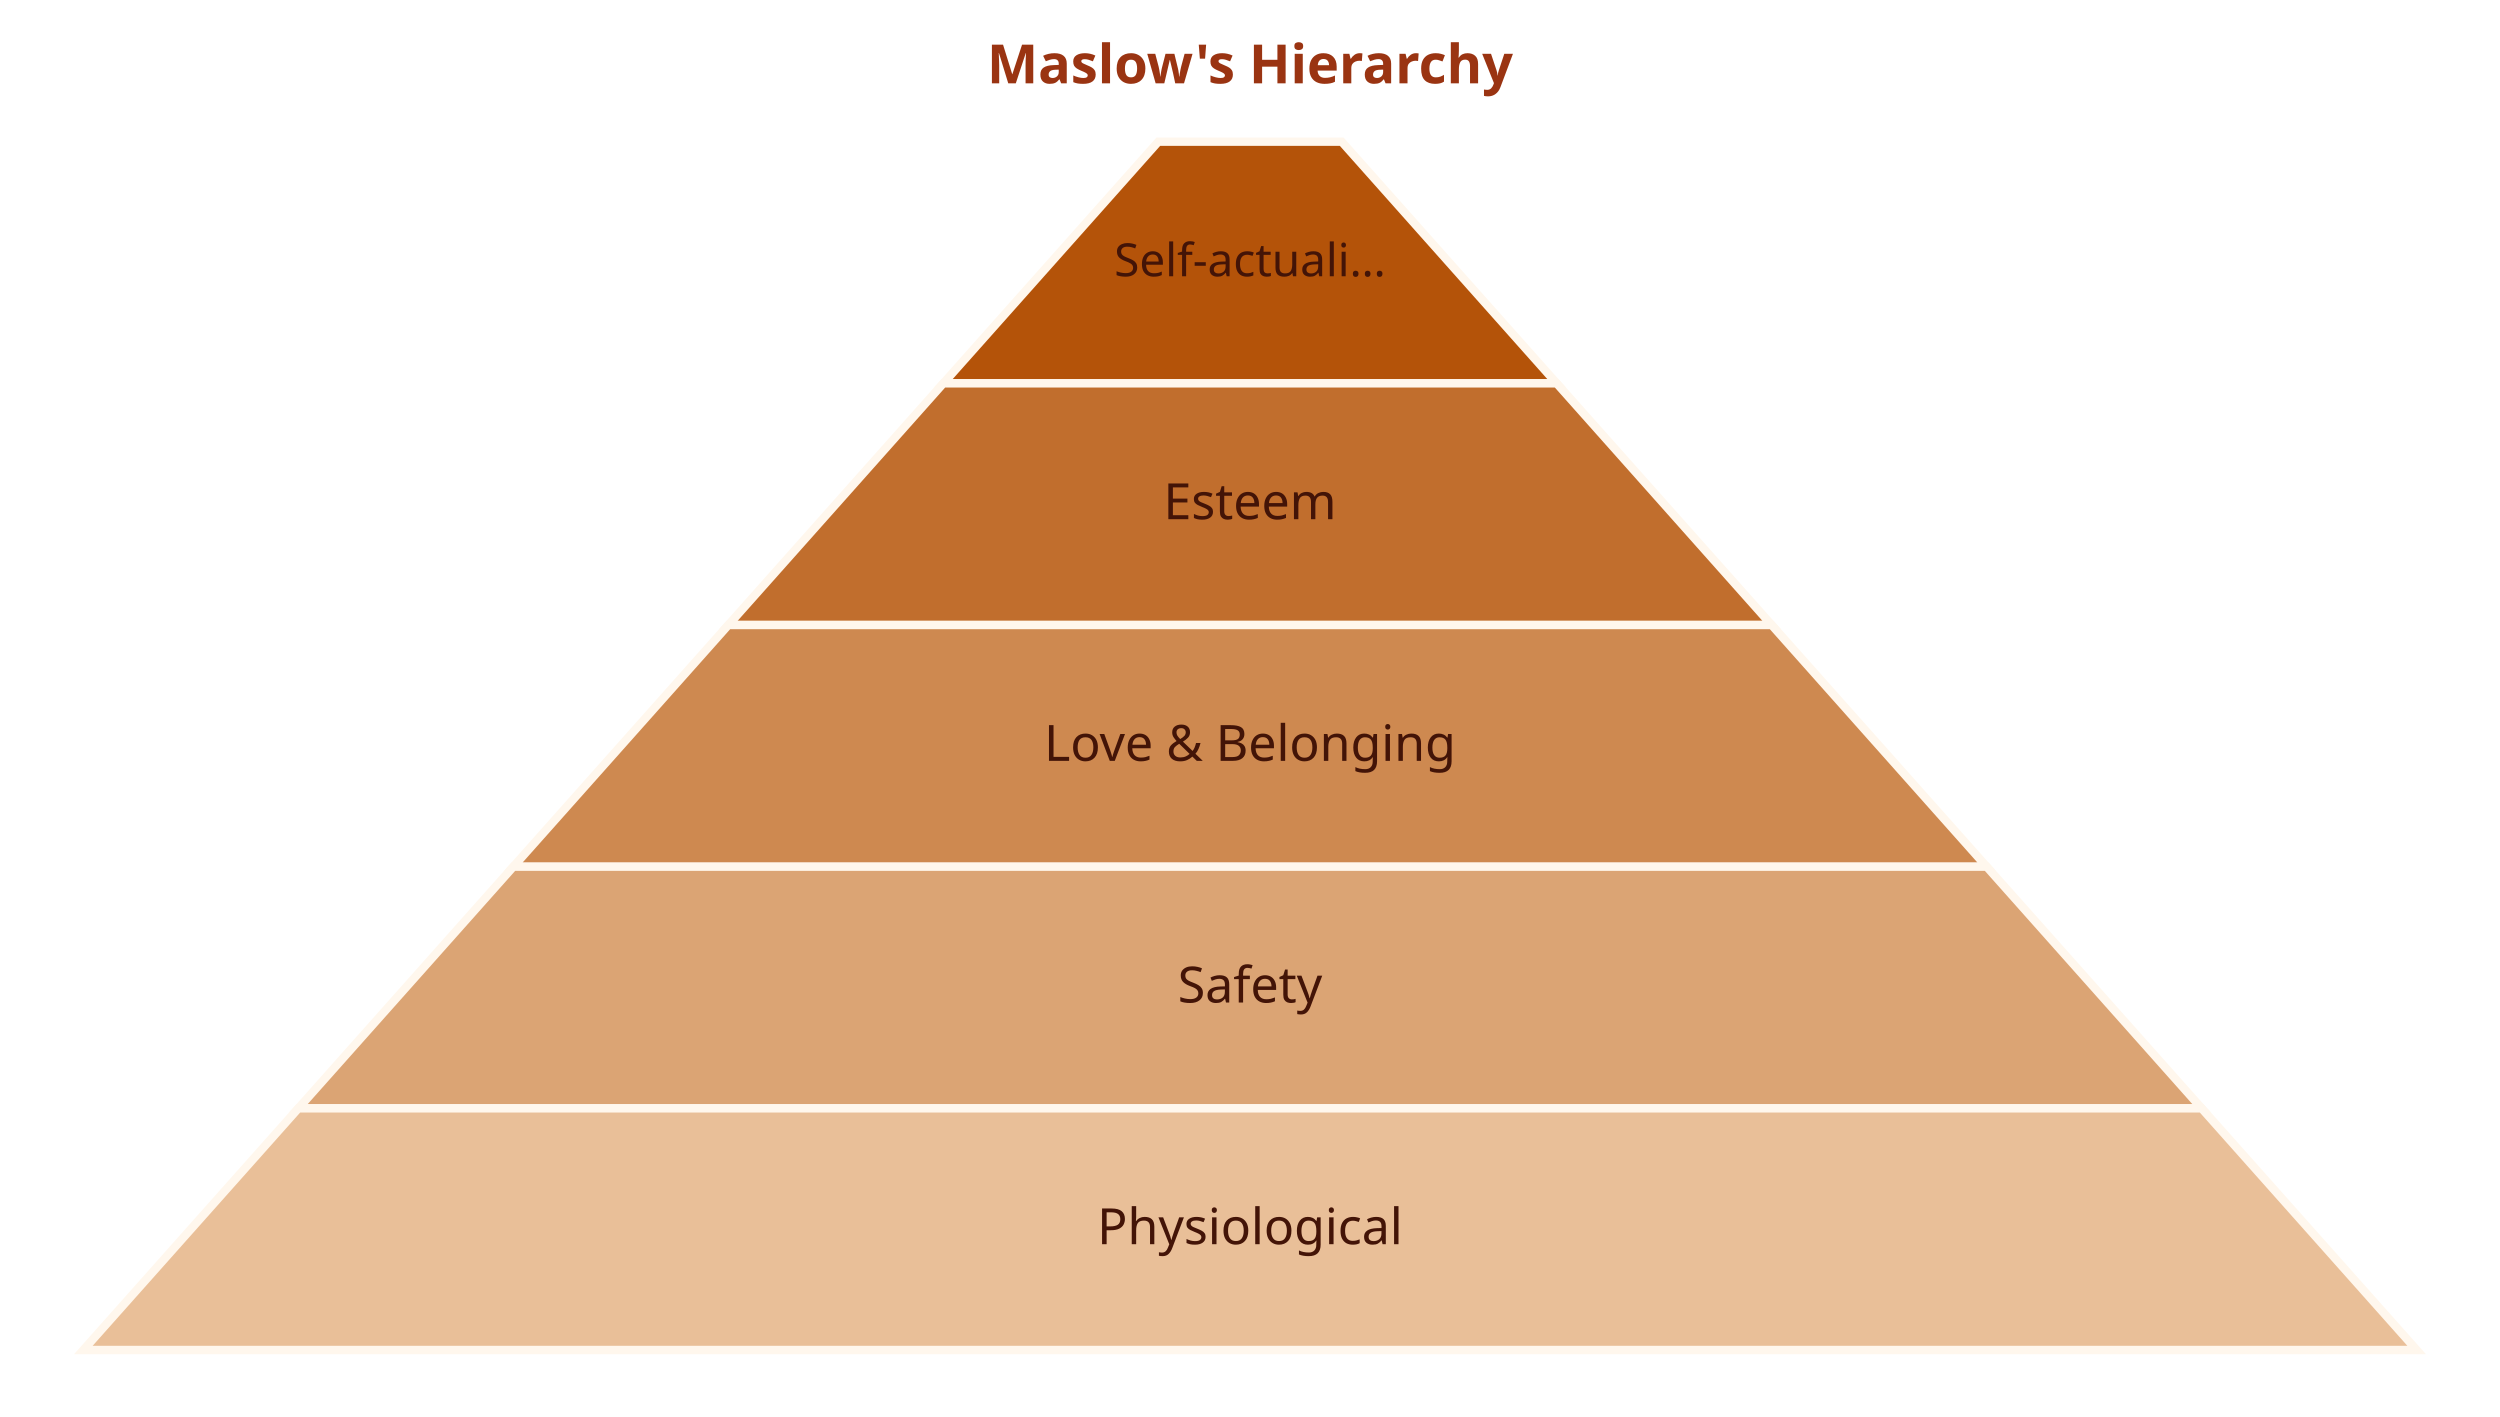
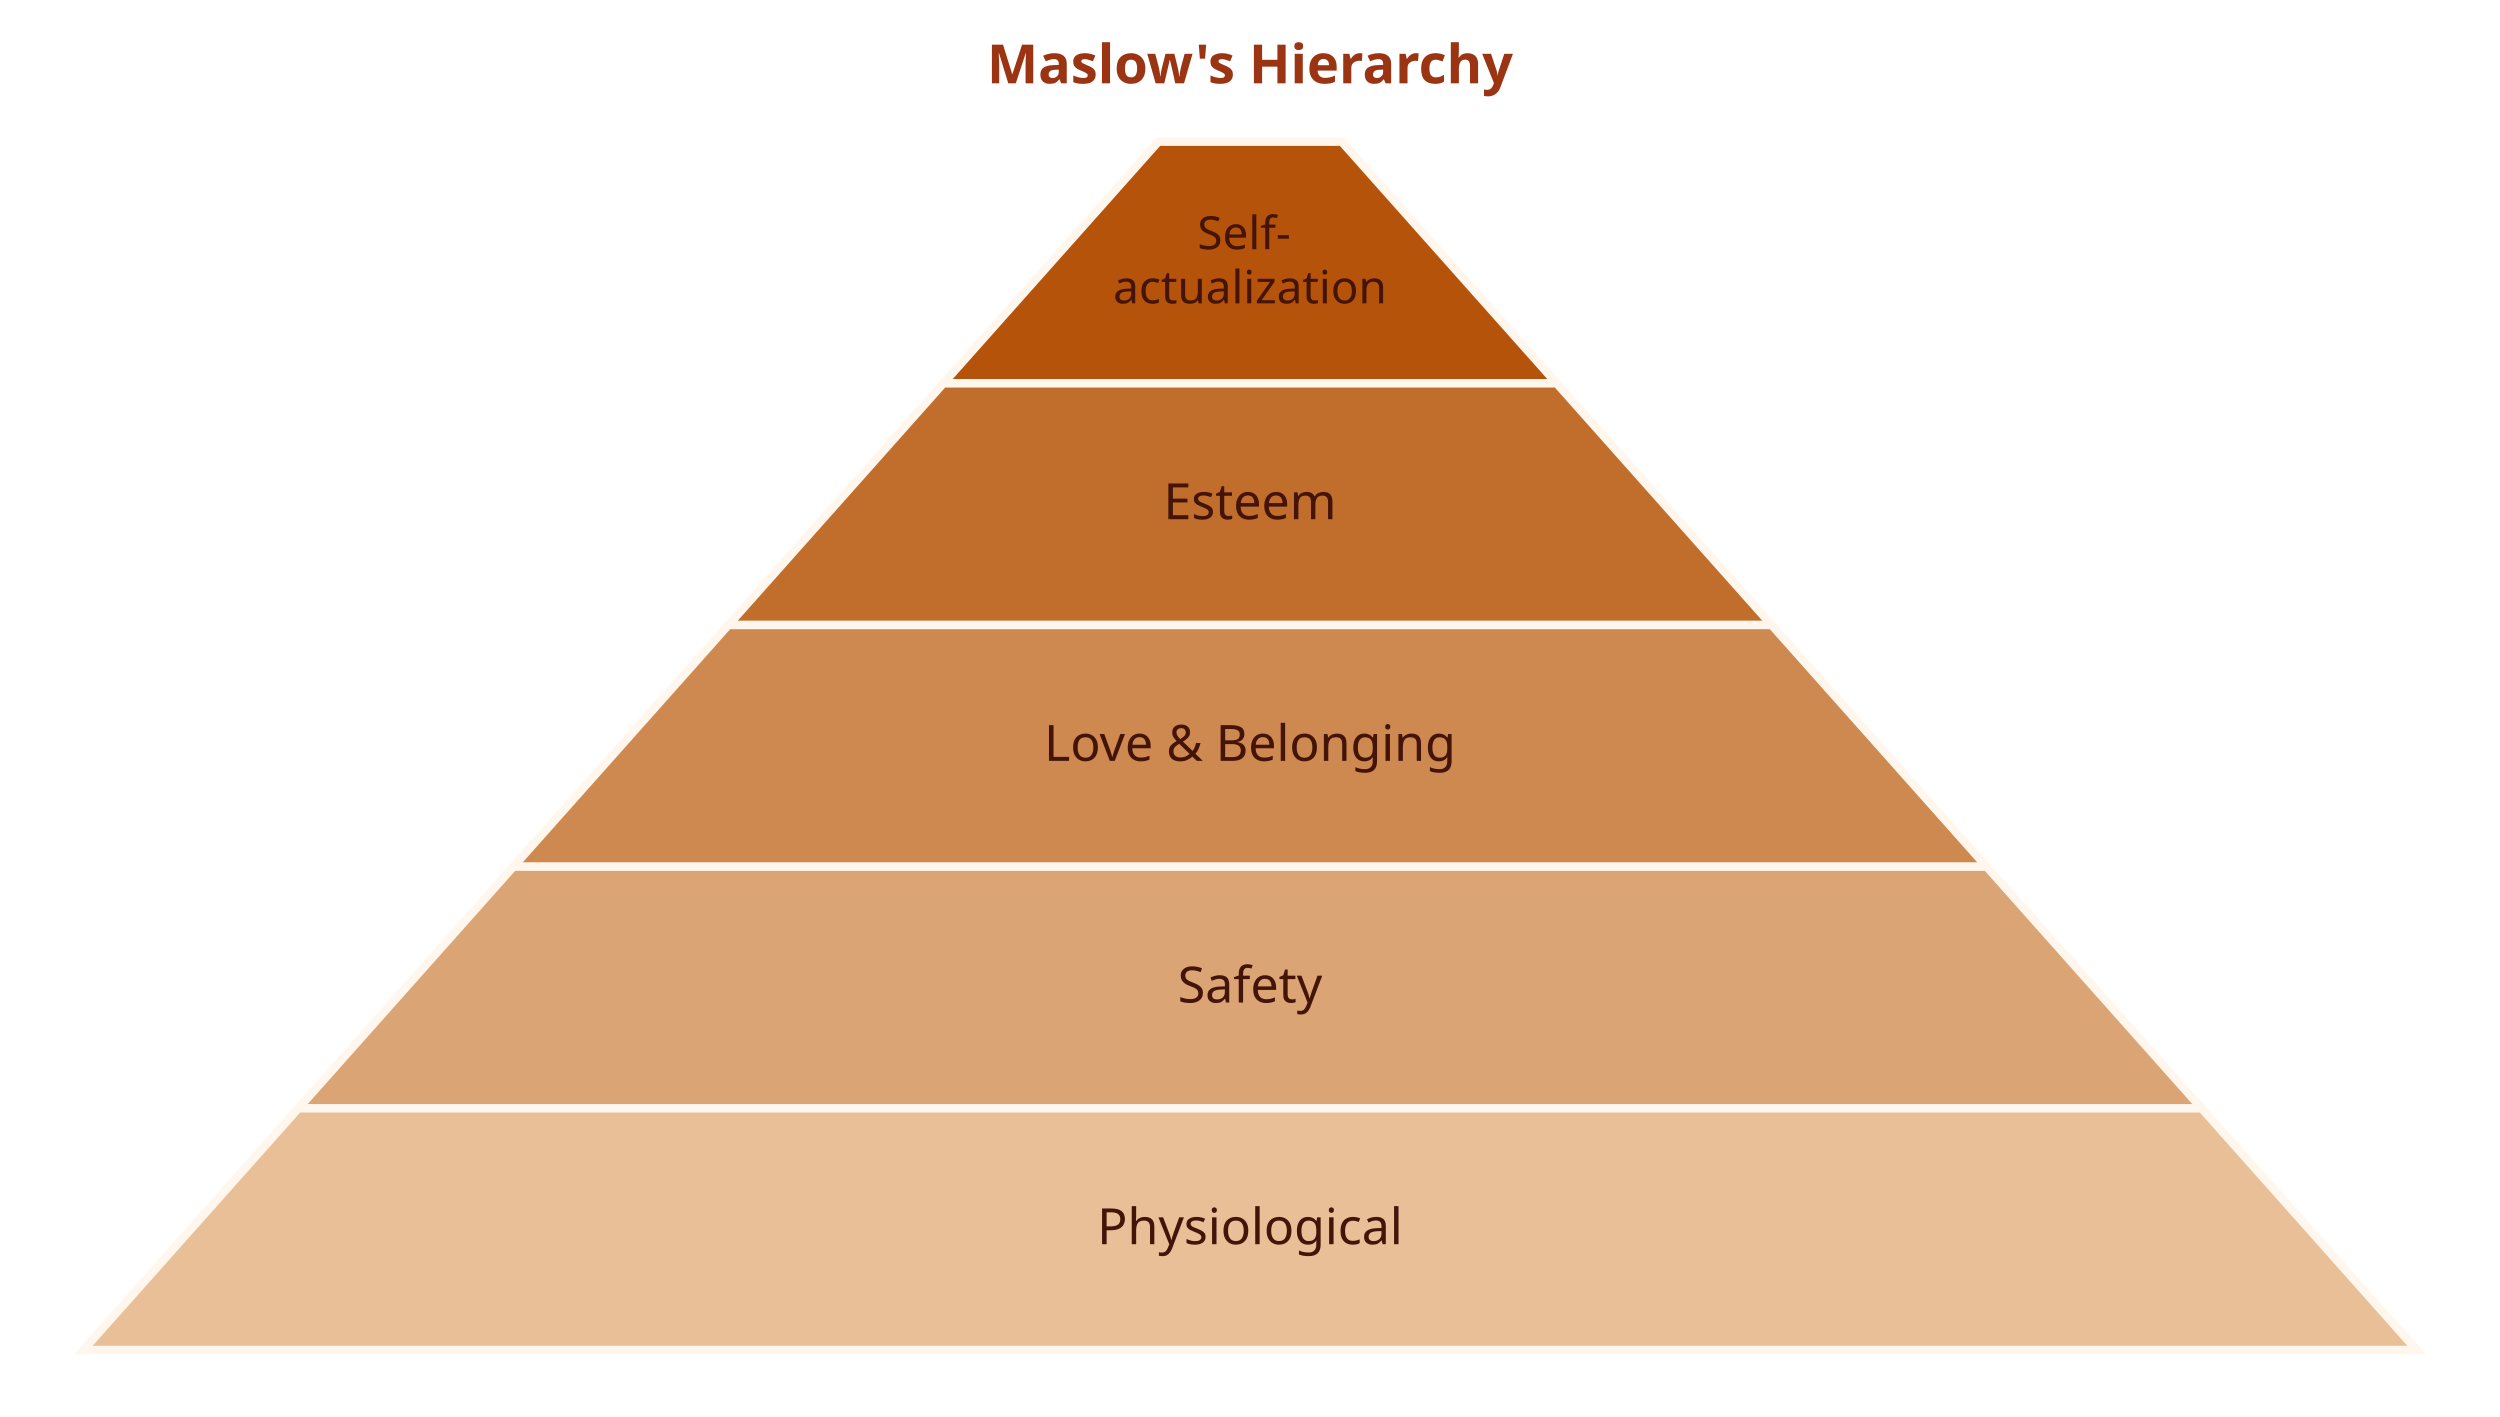
<svg xmlns="http://www.w3.org/2000/svg" data-mdart-scope="mdart-siqttu8" viewBox="0 0 600 340" style="width:100%;height:auto;background:#fff7ed;border-radius:8px">
  <style>@keyframes mdart-siqttu8-mdart-enter{from{opacity:0}to{opacity:1}}@keyframes mdart-siqttu8-mdart-bar-grow{from{transform:matrix(0,0,0,1,0,0)}to{transform:matrix(1,0,0,1,0,0)}}@keyframes mdart-siqttu8-mdart-stroke-grow{from{stroke-dashoffset:1}to{stroke-dashoffset:0}}@keyframes mdart-siqttu8-mdart-marker-pop{from{opacity:0}to{opacity:1}}@keyframes mdart-siqttu8-mdart-bright-loop{0%,100%{filter:brightness(1.4) saturate(1.25) drop-shadow(0 0 6px rgba(255,255,255,.4))}15.0%{filter:brightness(1) saturate(1)}95.4%{filter:brightness(1) saturate(1)}}[data-mdart-scope="mdart-siqttu8"] .mdart-n0{animation:mdart-siqttu8-mdart-enter 461ms ease-out 0ms 1 both}[data-mdart-scope="mdart-siqttu8"] .mdart-n0 rect:not(.mdart-no-glow),[data-mdart-scope="mdart-siqttu8"] .mdart-n0 circle:not(.mdart-no-glow),[data-mdart-scope="mdart-siqttu8"] .mdart-n0 polygon:not(.mdart-no-glow),[data-mdart-scope="mdart-siqttu8"] .mdart-n0 ellipse:not(.mdart-no-glow){animation:mdart-siqttu8-mdart-bright-loop 10800ms ease-in-out 3921ms infinite}[data-mdart-scope="mdart-siqttu8"] .mdart-n0 .mdart-glow-text{animation:mdart-siqttu8-mdart-bright-loop 10800ms ease-in-out 3921ms infinite}[data-mdart-scope="mdart-siqttu8"] .mdart-n0 .mdart-glow-stroke{animation:mdart-siqttu8-mdart-bright-loop 10800ms ease-in-out 3921ms infinite}[data-mdart-scope="mdart-siqttu8"] .mdart-n0 .mdart-bar-grow{transform-box:fill-box;transform-origin:left center;animation:mdart-siqttu8-mdart-bar-grow 900ms ease-out 346ms 1 both}[data-mdart-scope="mdart-siqttu8"] .mdart-n0 .mdart-stroke-grow{stroke-dasharray:1;stroke-dashoffset:1;animation:mdart-siqttu8-mdart-stroke-grow 900ms ease-out 346ms 1 both}[data-mdart-scope="mdart-siqttu8"] .mdart-n0 .mdart-marker-pop{opacity:0;animation:mdart-siqttu8-mdart-marker-pop 180ms ease-out 1246ms 1 both}[data-mdart-scope="mdart-siqttu8"] .mdart-arr-n0{animation:mdart-siqttu8-mdart-enter 461ms ease-out 0ms 1 both}[data-mdart-scope="mdart-siqttu8"] .mdart-n1{animation:mdart-siqttu8-mdart-enter 461ms ease-out 640ms 1 both}[data-mdart-scope="mdart-siqttu8"] .mdart-n1 rect:not(.mdart-no-glow),[data-mdart-scope="mdart-siqttu8"] .mdart-n1 circle:not(.mdart-no-glow),[data-mdart-scope="mdart-siqttu8"] .mdart-n1 polygon:not(.mdart-no-glow),[data-mdart-scope="mdart-siqttu8"] .mdart-n1 ellipse:not(.mdart-no-glow){animation:mdart-siqttu8-mdart-bright-loop 10800ms ease-in-out 5721ms infinite}[data-mdart-scope="mdart-siqttu8"] .mdart-n1 .mdart-glow-text{animation:mdart-siqttu8-mdart-bright-loop 10800ms ease-in-out 5721ms infinite}[data-mdart-scope="mdart-siqttu8"] .mdart-n1 .mdart-glow-stroke{animation:mdart-siqttu8-mdart-bright-loop 10800ms ease-in-out 5721ms infinite}[data-mdart-scope="mdart-siqttu8"] .mdart-n1 .mdart-bar-grow{transform-box:fill-box;transform-origin:left center;animation:mdart-siqttu8-mdart-bar-grow 900ms ease-out 986ms 1 both}[data-mdart-scope="mdart-siqttu8"] .mdart-n1 .mdart-stroke-grow{stroke-dasharray:1;stroke-dashoffset:1;animation:mdart-siqttu8-mdart-stroke-grow 900ms ease-out 986ms 1 both}[data-mdart-scope="mdart-siqttu8"] .mdart-n1 .mdart-marker-pop{opacity:0;animation:mdart-siqttu8-mdart-marker-pop 180ms ease-out 1886ms 1 both}[data-mdart-scope="mdart-siqttu8"] .mdart-arr-n1{animation:mdart-siqttu8-mdart-enter 461ms ease-out 640ms 1 both}[data-mdart-scope="mdart-siqttu8"] .mdart-n2{animation:mdart-siqttu8-mdart-enter 461ms ease-out 1280ms 1 both}[data-mdart-scope="mdart-siqttu8"] .mdart-n2 rect:not(.mdart-no-glow),[data-mdart-scope="mdart-siqttu8"] .mdart-n2 circle:not(.mdart-no-glow),[data-mdart-scope="mdart-siqttu8"] .mdart-n2 polygon:not(.mdart-no-glow),[data-mdart-scope="mdart-siqttu8"] .mdart-n2 ellipse:not(.mdart-no-glow){animation:mdart-siqttu8-mdart-bright-loop 10800ms ease-in-out 7521ms infinite}[data-mdart-scope="mdart-siqttu8"] .mdart-n2 .mdart-glow-text{animation:mdart-siqttu8-mdart-bright-loop 10800ms ease-in-out 7521ms infinite}[data-mdart-scope="mdart-siqttu8"] .mdart-n2 .mdart-glow-stroke{animation:mdart-siqttu8-mdart-bright-loop 10800ms ease-in-out 7521ms infinite}[data-mdart-scope="mdart-siqttu8"] .mdart-n2 .mdart-bar-grow{transform-box:fill-box;transform-origin:left center;animation:mdart-siqttu8-mdart-bar-grow 900ms ease-out 1626ms 1 both}[data-mdart-scope="mdart-siqttu8"] .mdart-n2 .mdart-stroke-grow{stroke-dasharray:1;stroke-dashoffset:1;animation:mdart-siqttu8-mdart-stroke-grow 900ms ease-out 1626ms 1 both}[data-mdart-scope="mdart-siqttu8"] .mdart-n2 .mdart-marker-pop{opacity:0;animation:mdart-siqttu8-mdart-marker-pop 180ms ease-out 2526ms 1 both}[data-mdart-scope="mdart-siqttu8"] .mdart-arr-n2{animation:mdart-siqttu8-mdart-enter 461ms ease-out 1280ms 1 both}[data-mdart-scope="mdart-siqttu8"] .mdart-n3{animation:mdart-siqttu8-mdart-enter 461ms ease-out 1920ms 1 both}[data-mdart-scope="mdart-siqttu8"] .mdart-n3 rect:not(.mdart-no-glow),[data-mdart-scope="mdart-siqttu8"] .mdart-n3 circle:not(.mdart-no-glow),[data-mdart-scope="mdart-siqttu8"] .mdart-n3 polygon:not(.mdart-no-glow),[data-mdart-scope="mdart-siqttu8"] .mdart-n3 ellipse:not(.mdart-no-glow){animation:mdart-siqttu8-mdart-bright-loop 10800ms ease-in-out 9321ms infinite}[data-mdart-scope="mdart-siqttu8"] .mdart-n3 .mdart-glow-text{animation:mdart-siqttu8-mdart-bright-loop 10800ms ease-in-out 9321ms infinite}[data-mdart-scope="mdart-siqttu8"] .mdart-n3 .mdart-glow-stroke{animation:mdart-siqttu8-mdart-bright-loop 10800ms ease-in-out 9321ms infinite}[data-mdart-scope="mdart-siqttu8"] .mdart-n3 .mdart-bar-grow{transform-box:fill-box;transform-origin:left center;animation:mdart-siqttu8-mdart-bar-grow 900ms ease-out 2266ms 1 both}[data-mdart-scope="mdart-siqttu8"] .mdart-n3 .mdart-stroke-grow{stroke-dasharray:1;stroke-dashoffset:1;animation:mdart-siqttu8-mdart-stroke-grow 900ms ease-out 2266ms 1 both}[data-mdart-scope="mdart-siqttu8"] .mdart-n3 .mdart-marker-pop{opacity:0;animation:mdart-siqttu8-mdart-marker-pop 180ms ease-out 3166ms 1 both}[data-mdart-scope="mdart-siqttu8"] .mdart-arr-n3{animation:mdart-siqttu8-mdart-enter 461ms ease-out 1920ms 1 both}[data-mdart-scope="mdart-siqttu8"] .mdart-n4{animation:mdart-siqttu8-mdart-enter 461ms ease-out 2560ms 1 both}[data-mdart-scope="mdart-siqttu8"] .mdart-n4 rect:not(.mdart-no-glow),[data-mdart-scope="mdart-siqttu8"] .mdart-n4 circle:not(.mdart-no-glow),[data-mdart-scope="mdart-siqttu8"] .mdart-n4 polygon:not(.mdart-no-glow),[data-mdart-scope="mdart-siqttu8"] .mdart-n4 ellipse:not(.mdart-no-glow){animation:mdart-siqttu8-mdart-bright-loop 10800ms ease-in-out 11121ms infinite}[data-mdart-scope="mdart-siqttu8"] .mdart-n4 .mdart-glow-text{animation:mdart-siqttu8-mdart-bright-loop 10800ms ease-in-out 11121ms infinite}[data-mdart-scope="mdart-siqttu8"] .mdart-n4 .mdart-glow-stroke{animation:mdart-siqttu8-mdart-bright-loop 10800ms ease-in-out 11121ms infinite}[data-mdart-scope="mdart-siqttu8"] .mdart-n4 .mdart-bar-grow{transform-box:fill-box;transform-origin:left center;animation:mdart-siqttu8-mdart-bar-grow 900ms ease-out 2906ms 1 both}[data-mdart-scope="mdart-siqttu8"] .mdart-n4 .mdart-stroke-grow{stroke-dasharray:1;stroke-dashoffset:1;animation:mdart-siqttu8-mdart-stroke-grow 900ms ease-out 2906ms 1 both}[data-mdart-scope="mdart-siqttu8"] .mdart-n4 .mdart-marker-pop{opacity:0;animation:mdart-siqttu8-mdart-marker-pop 180ms ease-out 3806ms 1 both}[data-mdart-scope="mdart-siqttu8"] .mdart-arr-n4{animation:mdart-siqttu8-mdart-enter 461ms ease-out 2560ms 1 both}</style>
  <text x="300" y="20" text-anchor="middle" font-size="13" fill="#9a3412" font-family="'Noto Sans', 'Noto Sans CJK', Inter, -apple-system, BlinkMacSystemFont, 'Segoe UI', Roboto, 'Helvetica Neue', Arial, sans-serif" font-weight="600">Maslow's Hierarchy</text>
  <g class="mdart-n4">
    <polygon points="278.0,34.0 322.0,34.0 373.6,92.0 226.4,92.0" fill="#b45309" stroke="#fff7ed" stroke-width="2" />
-     <text x="300.0" y="66.3" text-anchor="middle" font-size="11" fill="#431407" font-family="'Noto Sans', 'Noto Sans CJK', Inter, -apple-system, BlinkMacSystemFont, 'Segoe UI', Roboto, 'Helvetica Neue', Arial, sans-serif">
-       <tspan x="300.0" dy="0">Self-actuali…</tspan>
+     <text x="300.0" y="59.8" text-anchor="middle" font-size="11" fill="#431407" font-family="'Noto Sans', 'Noto Sans CJK', Inter, -apple-system, BlinkMacSystemFont, 'Segoe UI', Roboto, 'Helvetica Neue', Arial, sans-serif">
+       <tspan x="300.0" dy="0">Self-</tspan>
+       <tspan x="300.0" dy="13">actualization</tspan>
    </text>
  </g>
  <g class="mdart-n3">
    <polygon points="226.4,92.0 373.6,92.0 425.2,150.0 174.8,150.0" fill="#c16e2d" stroke="#fff7ed" stroke-width="2" />
    <text x="300.0" y="124.6" text-anchor="middle" font-size="12" fill="#431407" font-family="'Noto Sans', 'Noto Sans CJK', Inter, -apple-system, BlinkMacSystemFont, 'Segoe UI', Roboto, 'Helvetica Neue', Arial, sans-serif">
      <tspan x="300.0" dy="0">Esteem</tspan>
    </text>
  </g>
  <g class="mdart-n2">
    <polygon points="174.8,150.0 425.2,150.0 476.8,208.0 123.2,208.0" fill="#ce8950" stroke="#fff7ed" stroke-width="2" />
    <text x="300.0" y="182.6" text-anchor="middle" font-size="12" fill="#431407" font-family="'Noto Sans', 'Noto Sans CJK', Inter, -apple-system, BlinkMacSystemFont, 'Segoe UI', Roboto, 'Helvetica Neue', Arial, sans-serif">
      <tspan x="300.0" dy="0">Love &amp; Belonging</tspan>
    </text>
  </g>
  <g class="mdart-n1">
    <polygon points="123.2,208.0 476.8,208.0 528.4,266.0 71.6,266.0" fill="#dba474" stroke="#fff7ed" stroke-width="2" />
    <text x="300.0" y="240.6" text-anchor="middle" font-size="12" fill="#431407" font-family="'Noto Sans', 'Noto Sans CJK', Inter, -apple-system, BlinkMacSystemFont, 'Segoe UI', Roboto, 'Helvetica Neue', Arial, sans-serif">
      <tspan x="300.0" dy="0">Safety</tspan>
    </text>
  </g>
  <g class="mdart-n0">
    <polygon points="71.6,266.0 528.4,266.0 580.0,324.0 20.0,324.0" fill="#e9bf98" stroke="#fff7ed" stroke-width="2" />
    <text x="300.0" y="298.6" text-anchor="middle" font-size="12" fill="#431407" font-family="'Noto Sans', 'Noto Sans CJK', Inter, -apple-system, BlinkMacSystemFont, 'Segoe UI', Roboto, 'Helvetica Neue', Arial, sans-serif">
      <tspan x="300.0" dy="0">Physiological</tspan>
    </text>
  </g>
</svg>
